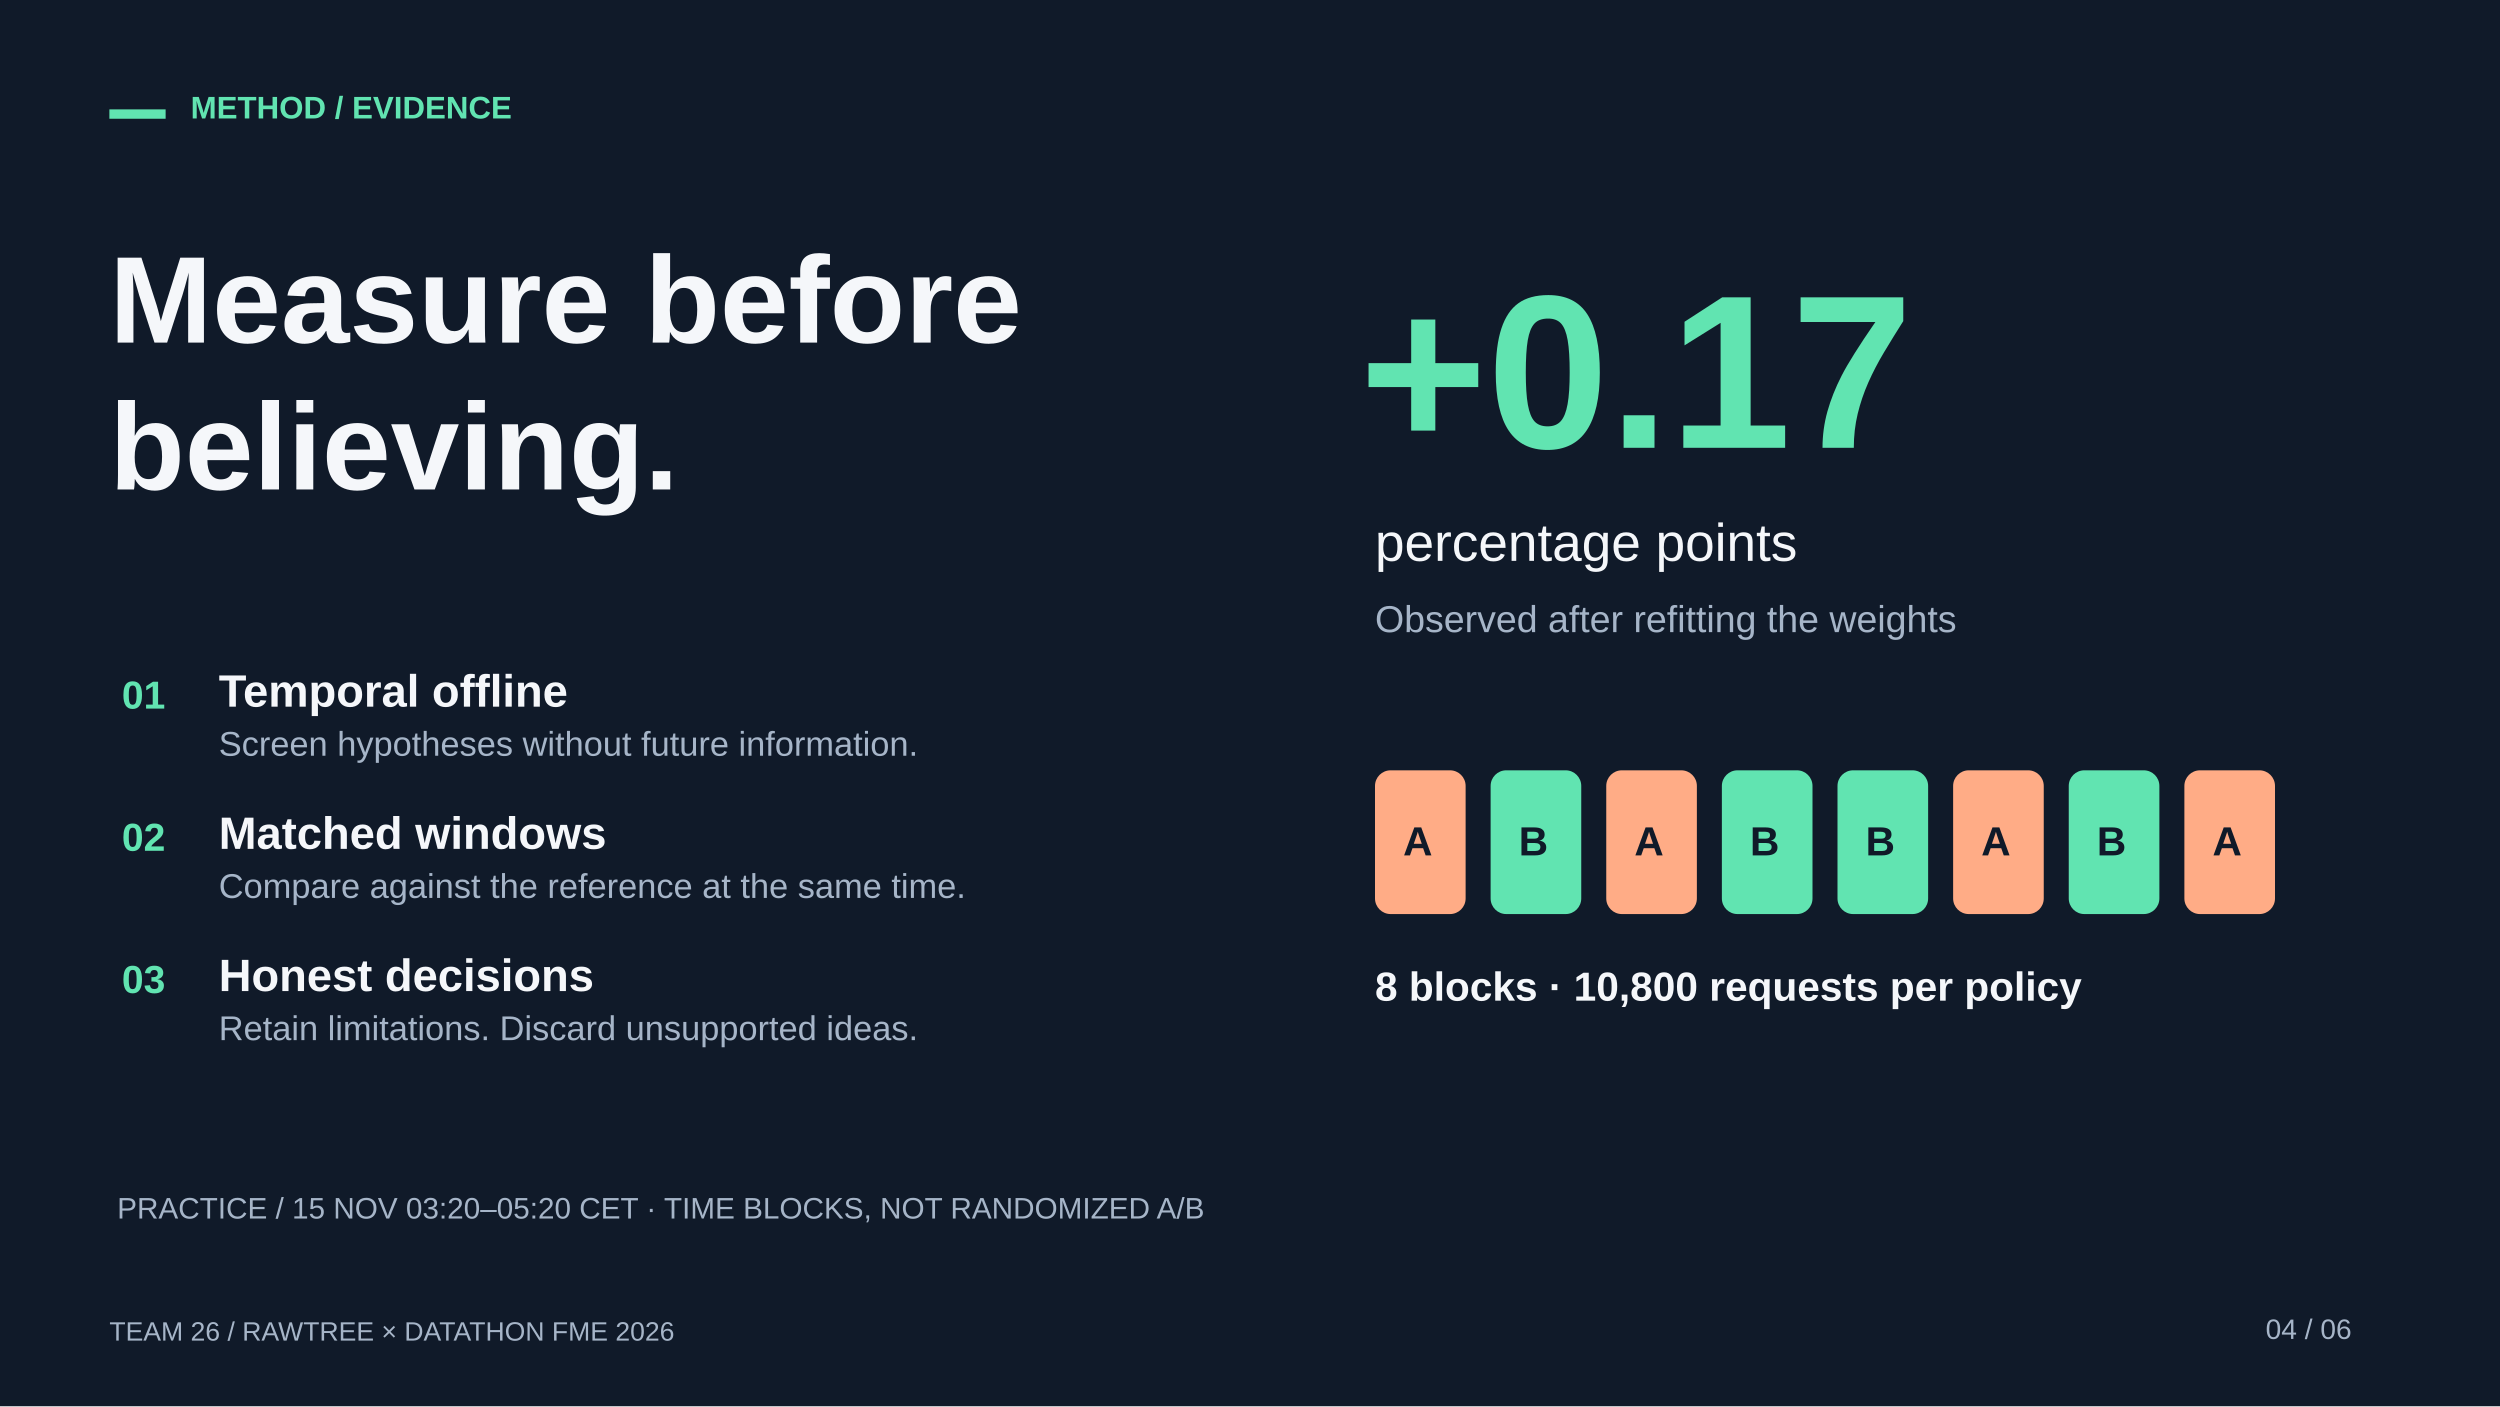
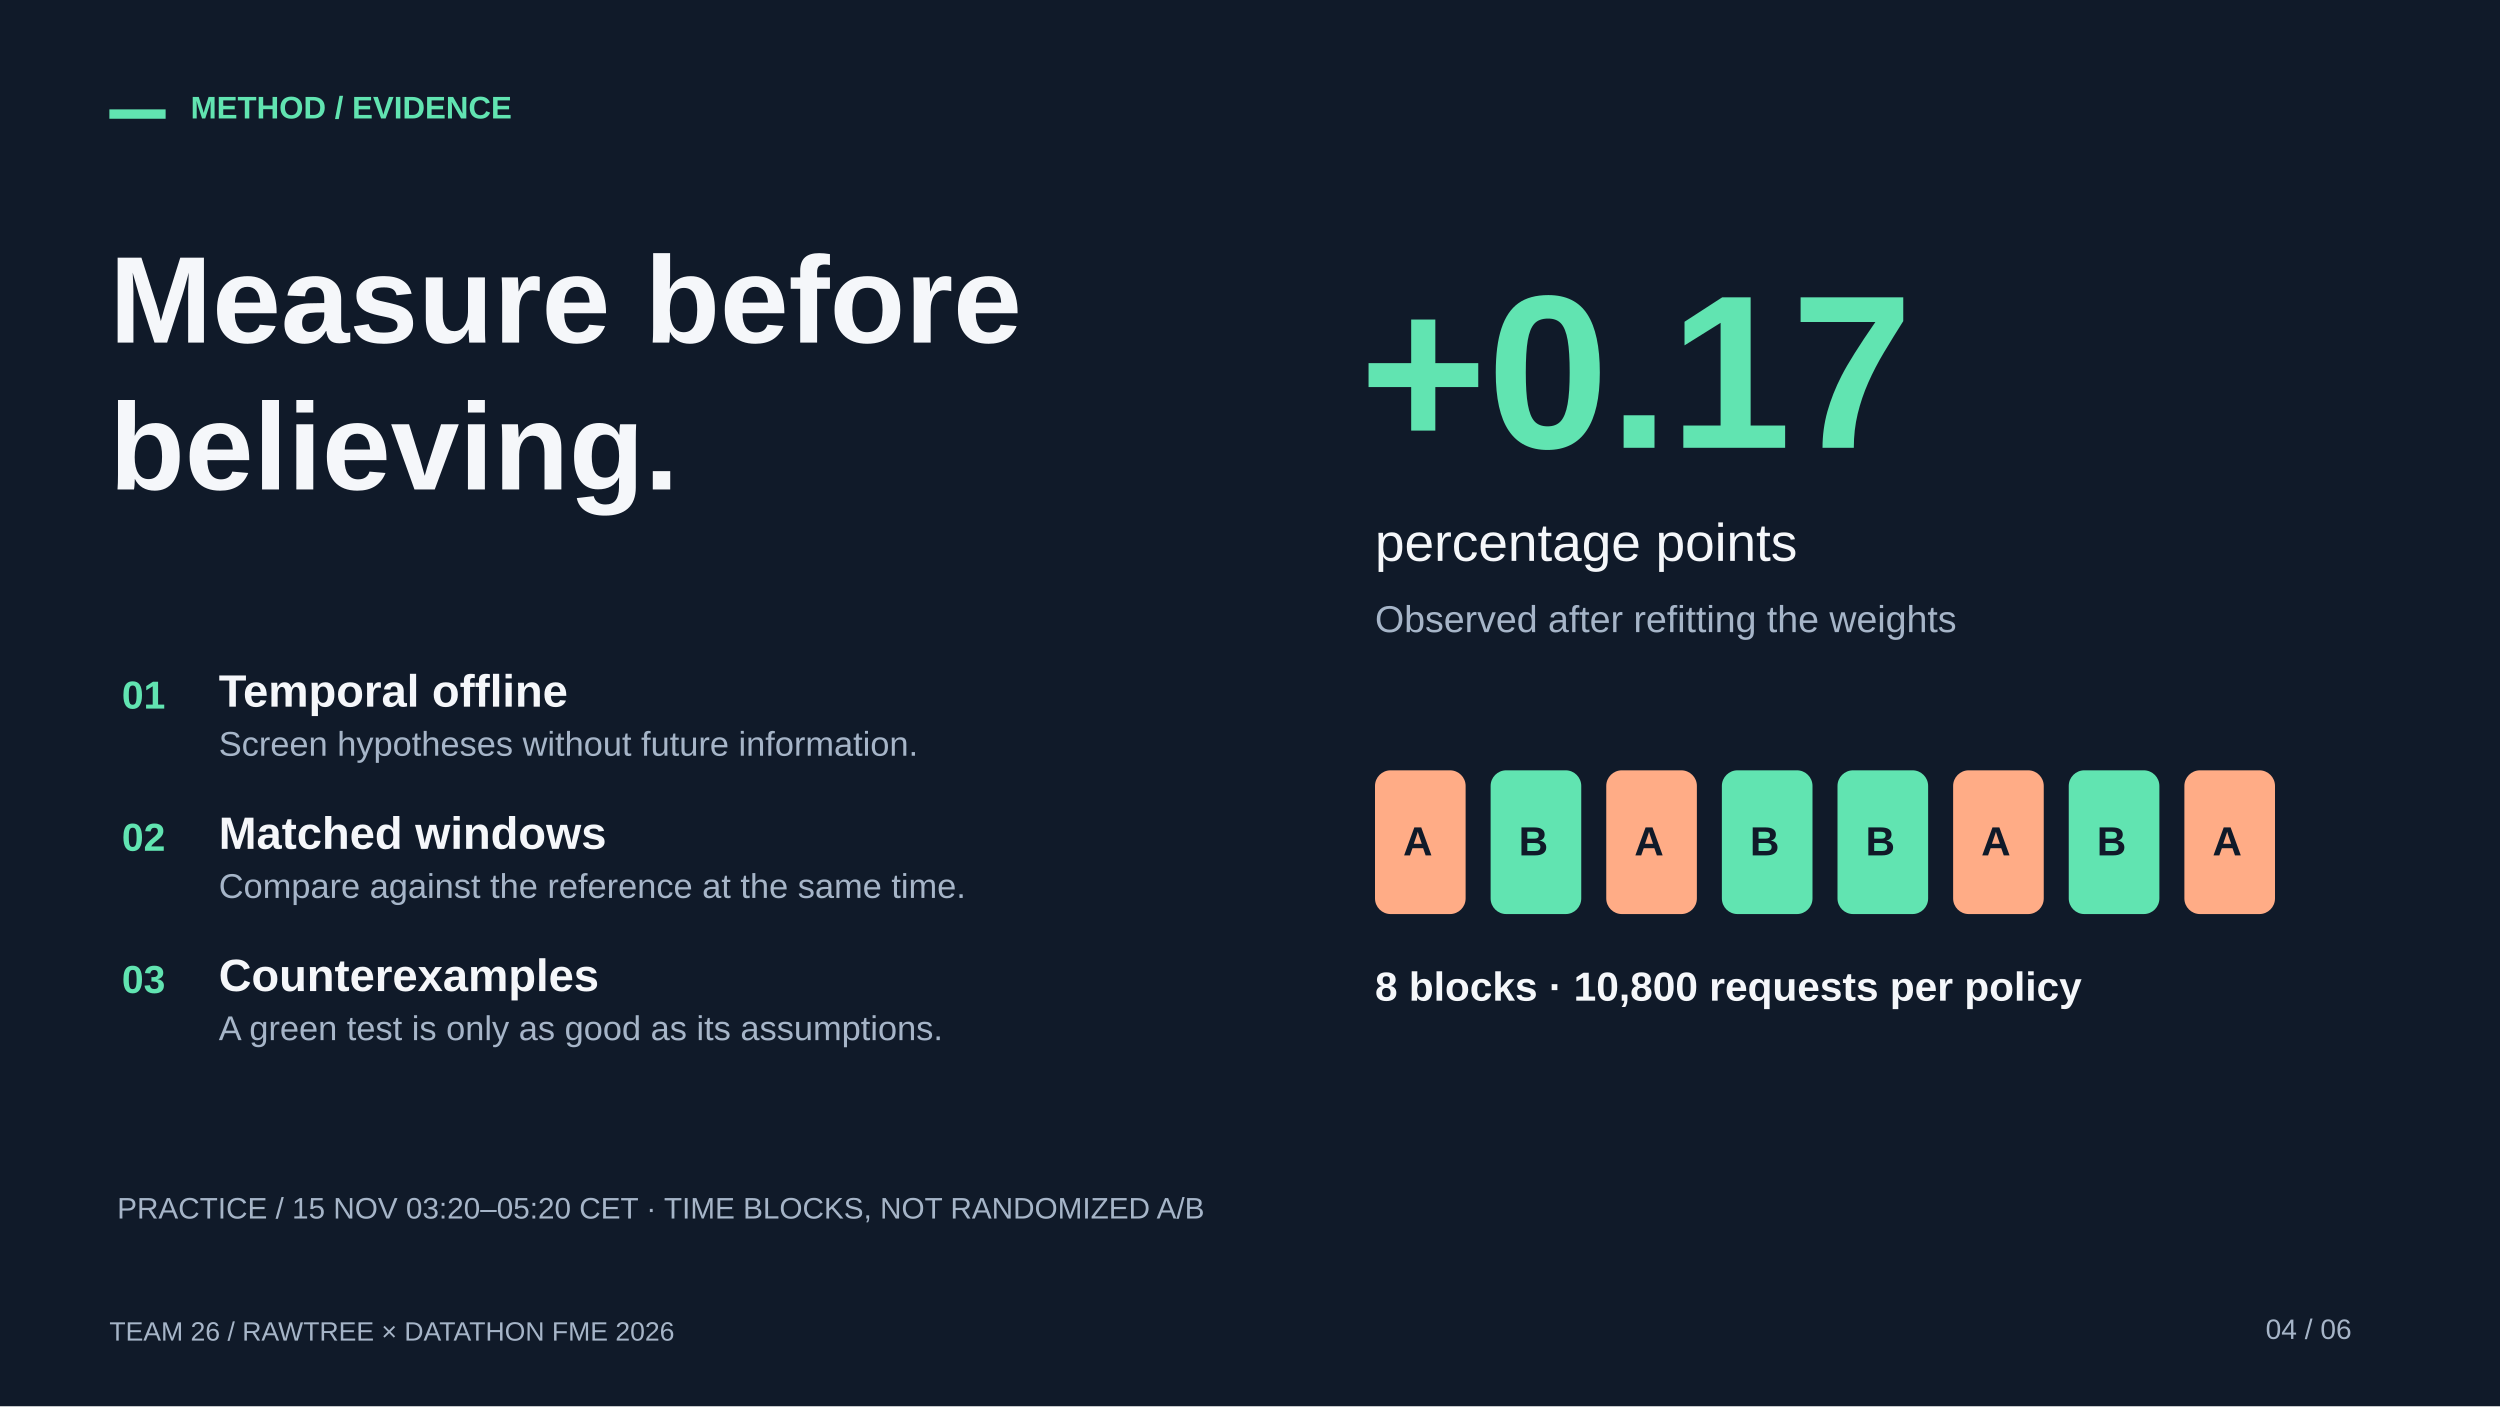
<svg xmlns="http://www.w3.org/2000/svg" viewBox="0 0 1600 900" role="img" aria-label="Measure before believing.">
  <rect x="0" y="0" width="1600" height="900" rx="0" fill="#101A29" />
  <rect x="70" y="70" width="36" height="6" rx="0" fill="#61E4B1" />
  <text fill="#61E4B1" font-family="Arial, sans-serif" font-size="20" font-weight="700">
    <tspan x="122" y="75.8">METHOD / EVIDENCE</tspan>
  </text>
  <text fill="#A6B5C8" font-family="Arial, sans-serif" font-size="17" font-weight="400">
    <tspan x="70" y="857.98">TEAM 26  /  RAWTREE × DATATHON FME 2026</tspan>
  </text>
  <text fill="#A6B5C8" font-family="Arial, sans-serif" font-size="18" font-weight="400">
    <tspan x="1450" y="856.92">04 / 06</tspan>
  </text>
  <text fill="#F5F7FA" font-family="Arial, sans-serif" font-size="79" font-weight="700">
    <tspan x="70" y="219.26">Measure before</tspan>
    <tspan x="70" y="313.27">believing.</tspan>
  </text>
  <text fill="#61E4B1" font-family="Arial, sans-serif" font-size="140" font-weight="700">
    <tspan x="870" y="286.6">+0.17</tspan>
  </text>
  <text fill="#F5F7FA" font-family="Arial, sans-serif" font-size="34" font-weight="400">
    <tspan x="880" y="358.96">percentage points</tspan>
  </text>
  <text fill="#A6B5C8" font-family="Arial, sans-serif" font-size="24" font-weight="400">
    <tspan x="880" y="404.56">Observed after refitting the weights</tspan>
  </text>
  <text fill="#61E4B1" font-family="Arial, sans-serif" font-size="25" font-weight="700">
    <tspan x="78" y="453.5">01</tspan>
  </text>
  <text fill="#F5F7FA" font-family="Arial, sans-serif" font-size="29" font-weight="700">
    <tspan x="140" y="452.26">Temporal offline</tspan>
  </text>
  <text fill="#A6B5C8" font-family="Arial, sans-serif" font-size="22" font-weight="400">
    <tspan x="140" y="483.68">Screen hypotheses without future information.</tspan>
  </text>
  <text fill="#61E4B1" font-family="Arial, sans-serif" font-size="25" font-weight="700">
    <tspan x="78" y="544.5">02</tspan>
  </text>
  <text fill="#F5F7FA" font-family="Arial, sans-serif" font-size="29" font-weight="700">
    <tspan x="140" y="543.26">Matched windows</tspan>
  </text>
  <text fill="#A6B5C8" font-family="Arial, sans-serif" font-size="22" font-weight="400">
    <tspan x="140" y="574.68">Compare against the reference at the same time.</tspan>
  </text>
  <text fill="#61E4B1" font-family="Arial, sans-serif" font-size="25" font-weight="700">
    <tspan x="78" y="635.5">03</tspan>
  </text>
  <text fill="#F5F7FA" font-family="Arial, sans-serif" font-size="29" font-weight="700">
-     <tspan x="140" y="634.26">Honest decisions</tspan>
+     <tspan x="140" y="634.26">Counterexamples</tspan>
  </text>
  <text fill="#A6B5C8" font-family="Arial, sans-serif" font-size="22" font-weight="400">
-     <tspan x="140" y="665.68">Retain limitations. Discard unsupported ideas.</tspan>
+     <tspan x="140" y="665.68">A green test is only as good as its assumptions.</tspan>
  </text>
  <rect x="880" y="493" width="58" height="92" rx="10" fill="#FFAC86" />
  <text fill="#101A29" font-family="Arial, sans-serif" font-size="26" font-weight="700">
    <tspan x="898" y="547.44">A</tspan>
  </text>
  <rect x="954" y="493" width="58" height="92" rx="10" fill="#61E4B1" />
  <text fill="#101A29" font-family="Arial, sans-serif" font-size="26" font-weight="700">
    <tspan x="972" y="547.44">B</tspan>
  </text>
  <rect x="1028" y="493" width="58" height="92" rx="10" fill="#FFAC86" />
  <text fill="#101A29" font-family="Arial, sans-serif" font-size="26" font-weight="700">
    <tspan x="1046" y="547.44">A</tspan>
  </text>
  <rect x="1102" y="493" width="58" height="92" rx="10" fill="#61E4B1" />
  <text fill="#101A29" font-family="Arial, sans-serif" font-size="26" font-weight="700">
    <tspan x="1120" y="547.44">B</tspan>
  </text>
  <rect x="1176" y="493" width="58" height="92" rx="10" fill="#61E4B1" />
  <text fill="#101A29" font-family="Arial, sans-serif" font-size="26" font-weight="700">
    <tspan x="1194" y="547.44">B</tspan>
  </text>
  <rect x="1250" y="493" width="58" height="92" rx="10" fill="#FFAC86" />
  <text fill="#101A29" font-family="Arial, sans-serif" font-size="26" font-weight="700">
    <tspan x="1268" y="547.44">A</tspan>
  </text>
  <rect x="1324" y="493" width="58" height="92" rx="10" fill="#61E4B1" />
  <text fill="#101A29" font-family="Arial, sans-serif" font-size="26" font-weight="700">
    <tspan x="1342" y="547.44">B</tspan>
  </text>
  <rect x="1398" y="493" width="58" height="92" rx="10" fill="#FFAC86" />
  <text fill="#101A29" font-family="Arial, sans-serif" font-size="26" font-weight="700">
    <tspan x="1416" y="547.44">A</tspan>
  </text>
  <text fill="#F5F7FA" font-family="Arial, sans-serif" font-size="26" font-weight="700">
    <tspan x="880" y="640.44">8 blocks · 10,800 requests per policy</tspan>
  </text>
  <text fill="#A6B5C8" font-family="Arial, sans-serif" font-size="19" font-weight="400">
    <tspan x="75" y="779.86">PRACTICE / 15 NOV 03:20–05:20 CET · TIME BLOCKS, NOT RANDOMIZED A/B</tspan>
  </text>
</svg>
